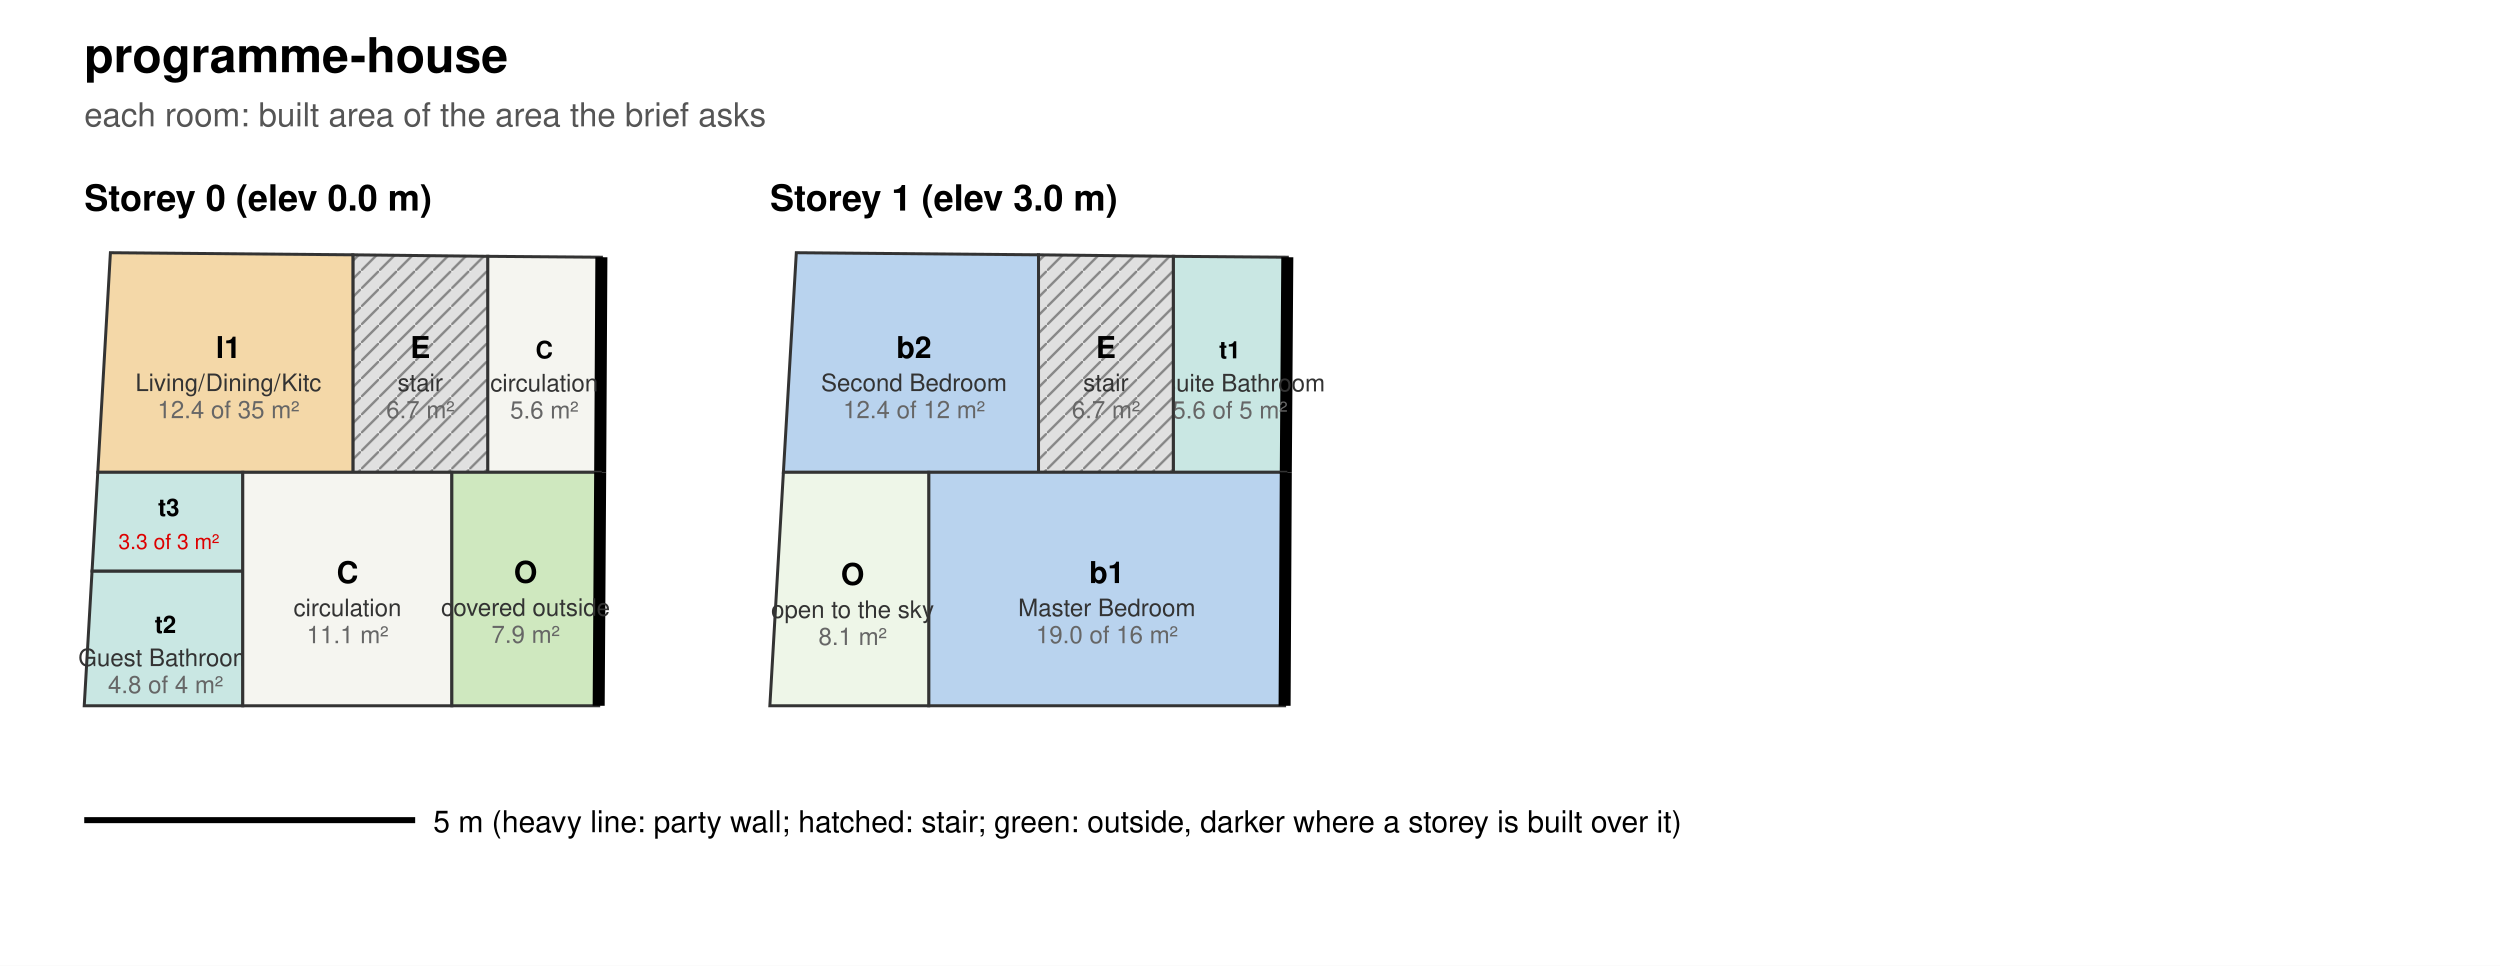
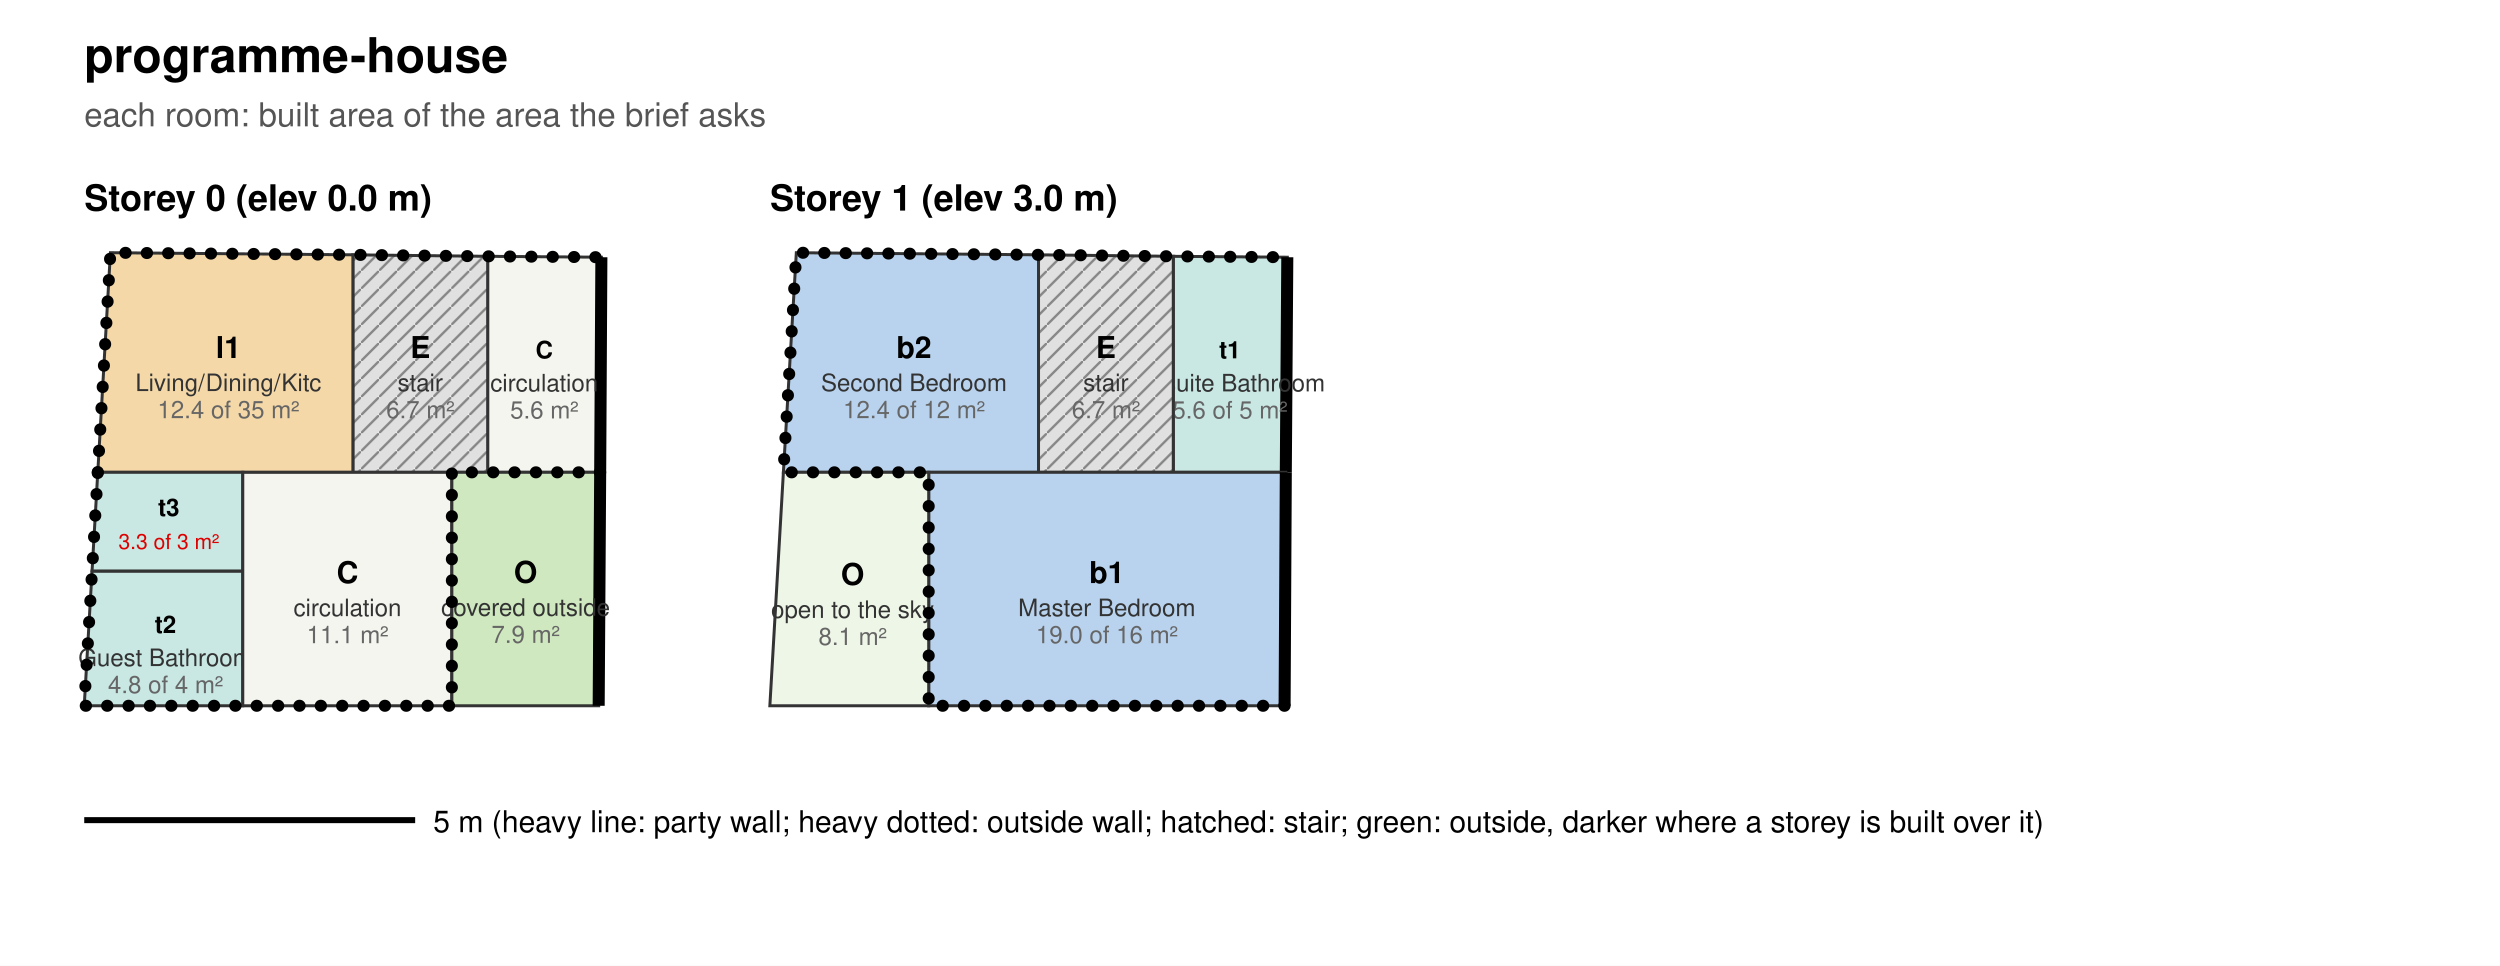
<svg xmlns="http://www.w3.org/2000/svg" width="831" height="321" viewBox="0 0 831 321" font-family="Helvetica, Arial, sans-serif">
  <defs>
    <pattern id="stair" width="6" height="6" patternUnits="userSpaceOnUse">
      <rect width="6" height="6" fill="#e0e0e0" />
      <path d="M0 6L6 0" stroke="#888" stroke-width="0.8" />
    </pattern>
  </defs>
  <rect width="100%" height="100%" fill="white" />
  <text x="28.0" y="24" font-size="16" font-weight="bold">programme-house</text>
  <text x="28.0" y="42" font-size="11" fill="#555">each room: built area of the area the brief asks</text>
  <text x="28.0" y="70.0" font-size="12" font-weight="bold">Storey 0 (elev 0.0 m)</text>
  <polygon points="199.9,85.5 162.1,85.2 162.1,157.0 199.5,157.0" fill="#f5f5f0" stroke="#333" stroke-width="1" />
  <line x1="199.5" y1="157.0" x2="199.9" y2="85.5" stroke="#000" stroke-width="4" />
  <text x="180.9" y="119.1" font-size="8" text-anchor="middle" font-weight="bold">C</text>
  <text x="180.9" y="130.1" font-size="8" text-anchor="middle" fill="#333">circulation</text>
  <text x="180.9" y="139.1" font-size="8" text-anchor="middle" fill="#666">5.6 m²</text>
  <polygon points="162.1,85.2 117.3,84.7 117.3,157.0 162.1,157.0" fill="url(#stair)" stroke="#333" stroke-width="1" />
  <text x="139.7" y="119.0" font-size="10" text-anchor="middle" font-weight="bold">E</text>
  <text x="139.7" y="130.0" font-size="8" text-anchor="middle" fill="#333">stair</text>
  <text x="139.7" y="139.0" font-size="8" text-anchor="middle" fill="#666">6.7 m²</text>
  <polygon points="117.3,84.7 36.7,84.0 32.5,157.0 117.3,157.0" fill="#f4d8a8" stroke="#333" stroke-width="1" />
  <text x="75.9" y="119.0" font-size="10" text-anchor="middle" font-weight="bold">l1</text>
  <text x="75.9" y="130.0" font-size="8" text-anchor="middle" fill="#333">Living/Dining/Kitc</text>
  <text x="75.9" y="139.0" font-size="8" text-anchor="middle" fill="#666">12.4 of 35 m²</text>
  <polygon points="80.7,234.6 80.7,189.8 30.6,189.8 28.0,234.6" fill="#c9e7e3" stroke="#333" stroke-width="1" />
  <text x="55.0" y="210.4" font-size="8" text-anchor="middle" font-weight="bold">t2</text>
  <text x="55.0" y="221.4" font-size="8" text-anchor="middle" fill="#333">Guest Bathroom</text>
  <text x="55.0" y="230.4" font-size="8" text-anchor="middle" fill="#666">4.8 of 4 m²</text>
  <polygon points="80.7,189.8 80.7,157.0 32.5,157.0 30.6,189.8" fill="#c9e7e3" stroke="#333" stroke-width="1" />
  <text x="56.1" y="171.5" font-size="8" text-anchor="middle" font-weight="bold">t3</text>
  <text x="56.1" y="182.5" font-size="7" text-anchor="middle" fill="#d00">3.3 of 3 m²</text>
  <polygon points="80.7,234.6 150.2,234.6 150.2,157.0 80.7,157.0" fill="#f5f5f0" stroke="#333" stroke-width="1" />
  <text x="115.5" y="193.8" font-size="10" text-anchor="middle" font-weight="bold">C</text>
  <text x="115.5" y="204.8" font-size="8" text-anchor="middle" fill="#333">circulation</text>
  <text x="115.5" y="213.8" font-size="8" text-anchor="middle" fill="#666">11.1 m²</text>
  <polygon points="150.2,234.6 199.0,234.6 199.5,157.0 150.2,157.0" fill="#cfe8bf" stroke="#333" stroke-width="1" />
  <line x1="199.0" y1="234.6" x2="199.5" y2="157.0" stroke="#000" stroke-width="4" />
  <text x="174.7" y="193.7" font-size="10" text-anchor="middle" font-weight="bold">O</text>
  <text x="174.7" y="204.7" font-size="8" text-anchor="middle" fill="#333">covered outside</text>
  <text x="174.7" y="213.7" font-size="8" text-anchor="middle" fill="#666">7.9 m²</text>
+   <polyline points="32.5,157.0 36.7,84.0 117.3,84.7 162.1,85.2 199.9,85.5" fill="none" stroke="#000" stroke-width="4" stroke-dasharray="0.1 7" stroke-linecap="round" />
+   <polyline points="199.5,157.0 162.1,157.0 150.2,157.0 150.2,234.6 80.7,234.6 28.0,234.6 30.6,189.8 32.5,157.0" fill="none" stroke="#000" stroke-width="4" stroke-dasharray="0.1 7" stroke-linecap="round" />
  <text x="255.932" y="70.0" font-size="12" font-weight="bold">Storey 1 (elev 3.0 m)</text>
  <polygon points="427.9,85.5 390.0,85.2 390.0,157.0 427.4,157.0" fill="#c9e7e3" stroke="#333" stroke-width="1" />
  <line x1="427.4" y1="157.0" x2="427.9" y2="85.5" stroke="#000" stroke-width="4" />
  <text x="408.8" y="119.1" font-size="8" text-anchor="middle" font-weight="bold">t1</text>
  <text x="408.8" y="130.1" font-size="8" text-anchor="middle" fill="#333">Ensuite Bathroom</text>
  <text x="408.8" y="139.1" font-size="8" text-anchor="middle" fill="#666">5.6 of 5 m²</text>
  <polygon points="390.0,85.2 345.2,84.7 345.2,157.0 390.0,157.0" fill="url(#stair)" stroke="#333" stroke-width="1" />
  <text x="367.6" y="119.0" font-size="10" text-anchor="middle" font-weight="bold">E</text>
  <text x="367.6" y="130.0" font-size="8" text-anchor="middle" fill="#333">stair</text>
  <text x="367.6" y="139.0" font-size="8" text-anchor="middle" fill="#666">6.7 m²</text>
  <polygon points="345.2,84.7 264.7,84.0 260.4,157.0 345.2,157.0" fill="#b9d3ee" stroke="#333" stroke-width="1" />
  <text x="303.8" y="119.0" font-size="10" text-anchor="middle" font-weight="bold">b2</text>
  <text x="303.8" y="130.0" font-size="8" text-anchor="middle" fill="#333">Second Bedroom</text>
  <text x="303.8" y="139.0" font-size="8" text-anchor="middle" fill="#666">12.4 of 12 m²</text>
  <polygon points="308.7,234.6 427.0,234.6 427.4,157.0 308.7,157.0" fill="#b9d3ee" stroke="#333" stroke-width="1" />
  <line x1="427.0" y1="234.6" x2="427.4" y2="157.0" stroke="#000" stroke-width="4" />
  <text x="367.9" y="193.8" font-size="10" text-anchor="middle" font-weight="bold">b1</text>
  <text x="367.9" y="204.8" font-size="8" text-anchor="middle" fill="#333">Master Bedroom</text>
  <text x="367.9" y="213.8" font-size="8" text-anchor="middle" fill="#666">19.0 of 16 m²</text>
  <polygon points="308.7,234.6 308.7,157.0 260.4,157.0 255.9,234.6" fill="#eef6e8" stroke="#333" stroke-width="1" />
  <text x="283.4" y="194.4" font-size="10" text-anchor="middle" font-weight="bold">O</text>
  <text x="283.4" y="205.4" font-size="8" text-anchor="middle" fill="#333">open to the sky</text>
  <text x="283.4" y="214.4" font-size="8" text-anchor="middle" fill="#666">8.1 m²</text>
+   <polyline points="427.0,234.6 308.7,234.6 308.7,157.0 260.4,157.0 264.7,84.0 345.2,84.7 390.0,85.2 427.8,85.5" fill="none" stroke="#000" stroke-width="4" stroke-dasharray="0.1 7" stroke-linecap="round" />
  <line x1="28.0" y1="272.616" x2="138.0" y2="272.616" stroke="#000" stroke-width="2" />
-   <text x="144.0" y="276.616" font-size="10">5 m (heavy line: party wall; hatched: stair; green: outside, darker where a storey is built over it)</text>
+   <text x="144.0" y="276.616" font-size="10">5 m (heavy line: party wall; heavy dotted: outside wall; hatched: stair; green: outside, darker where a storey is built over it)</text>
</svg>
